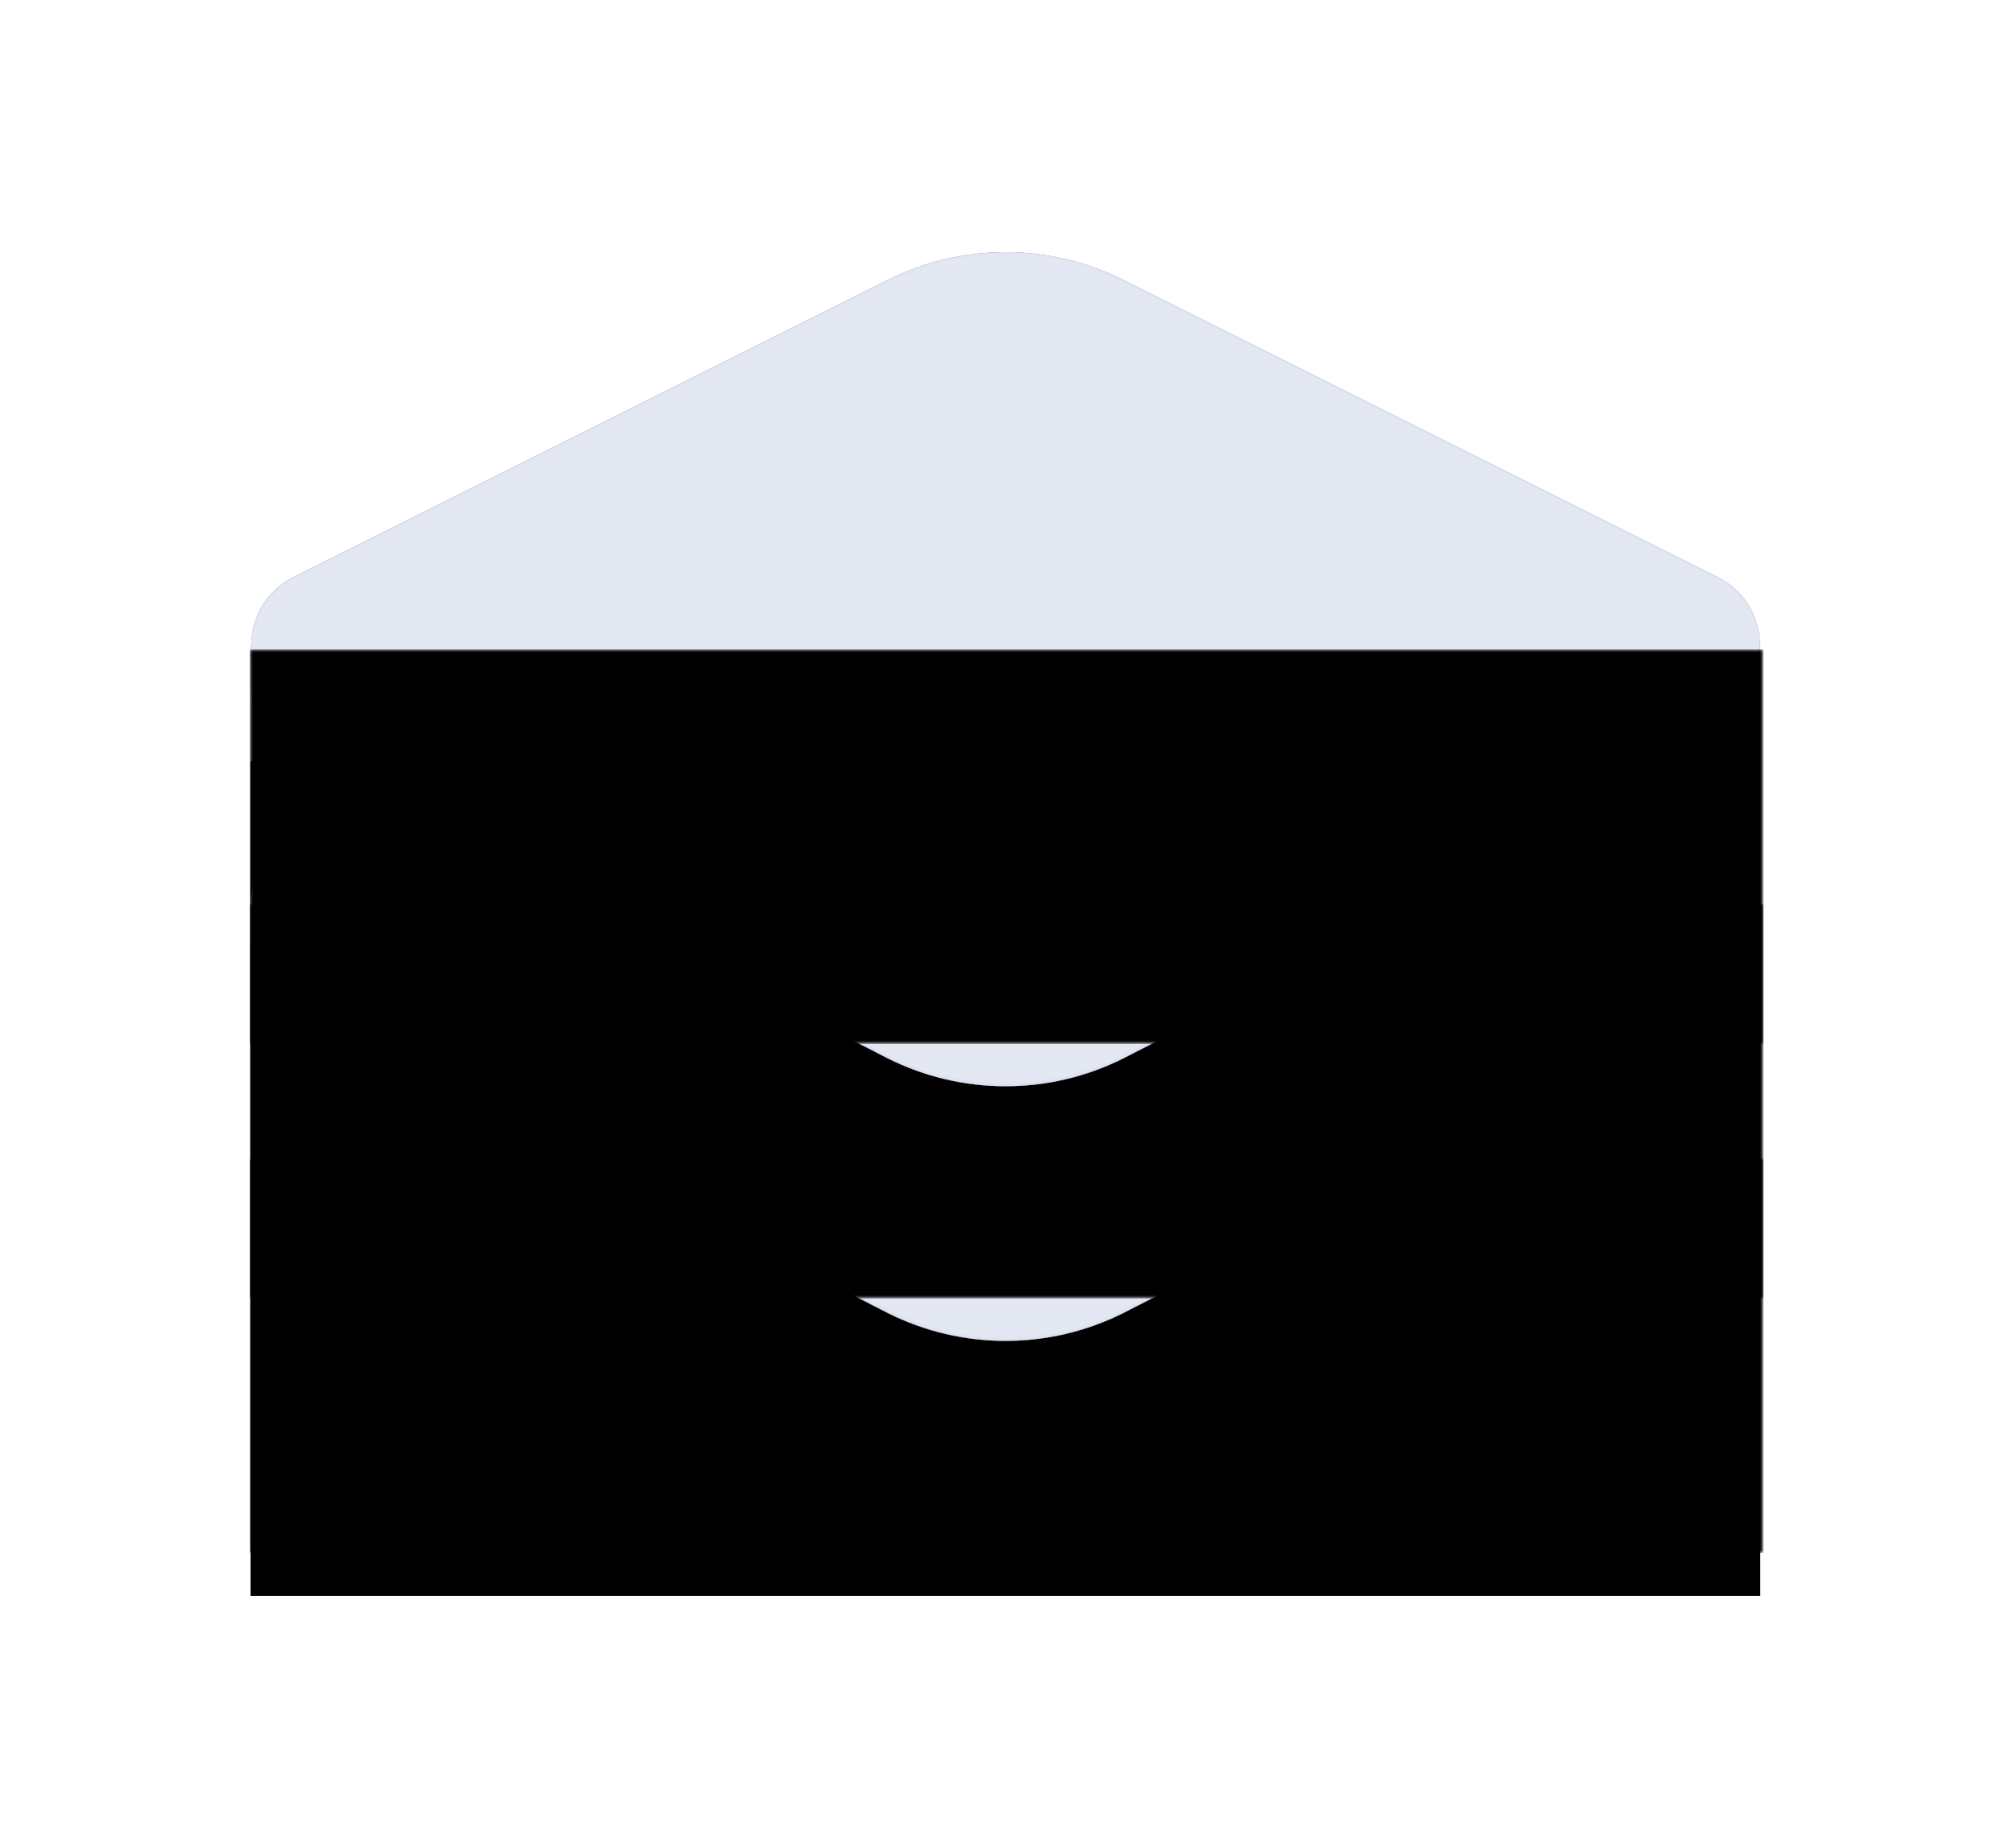
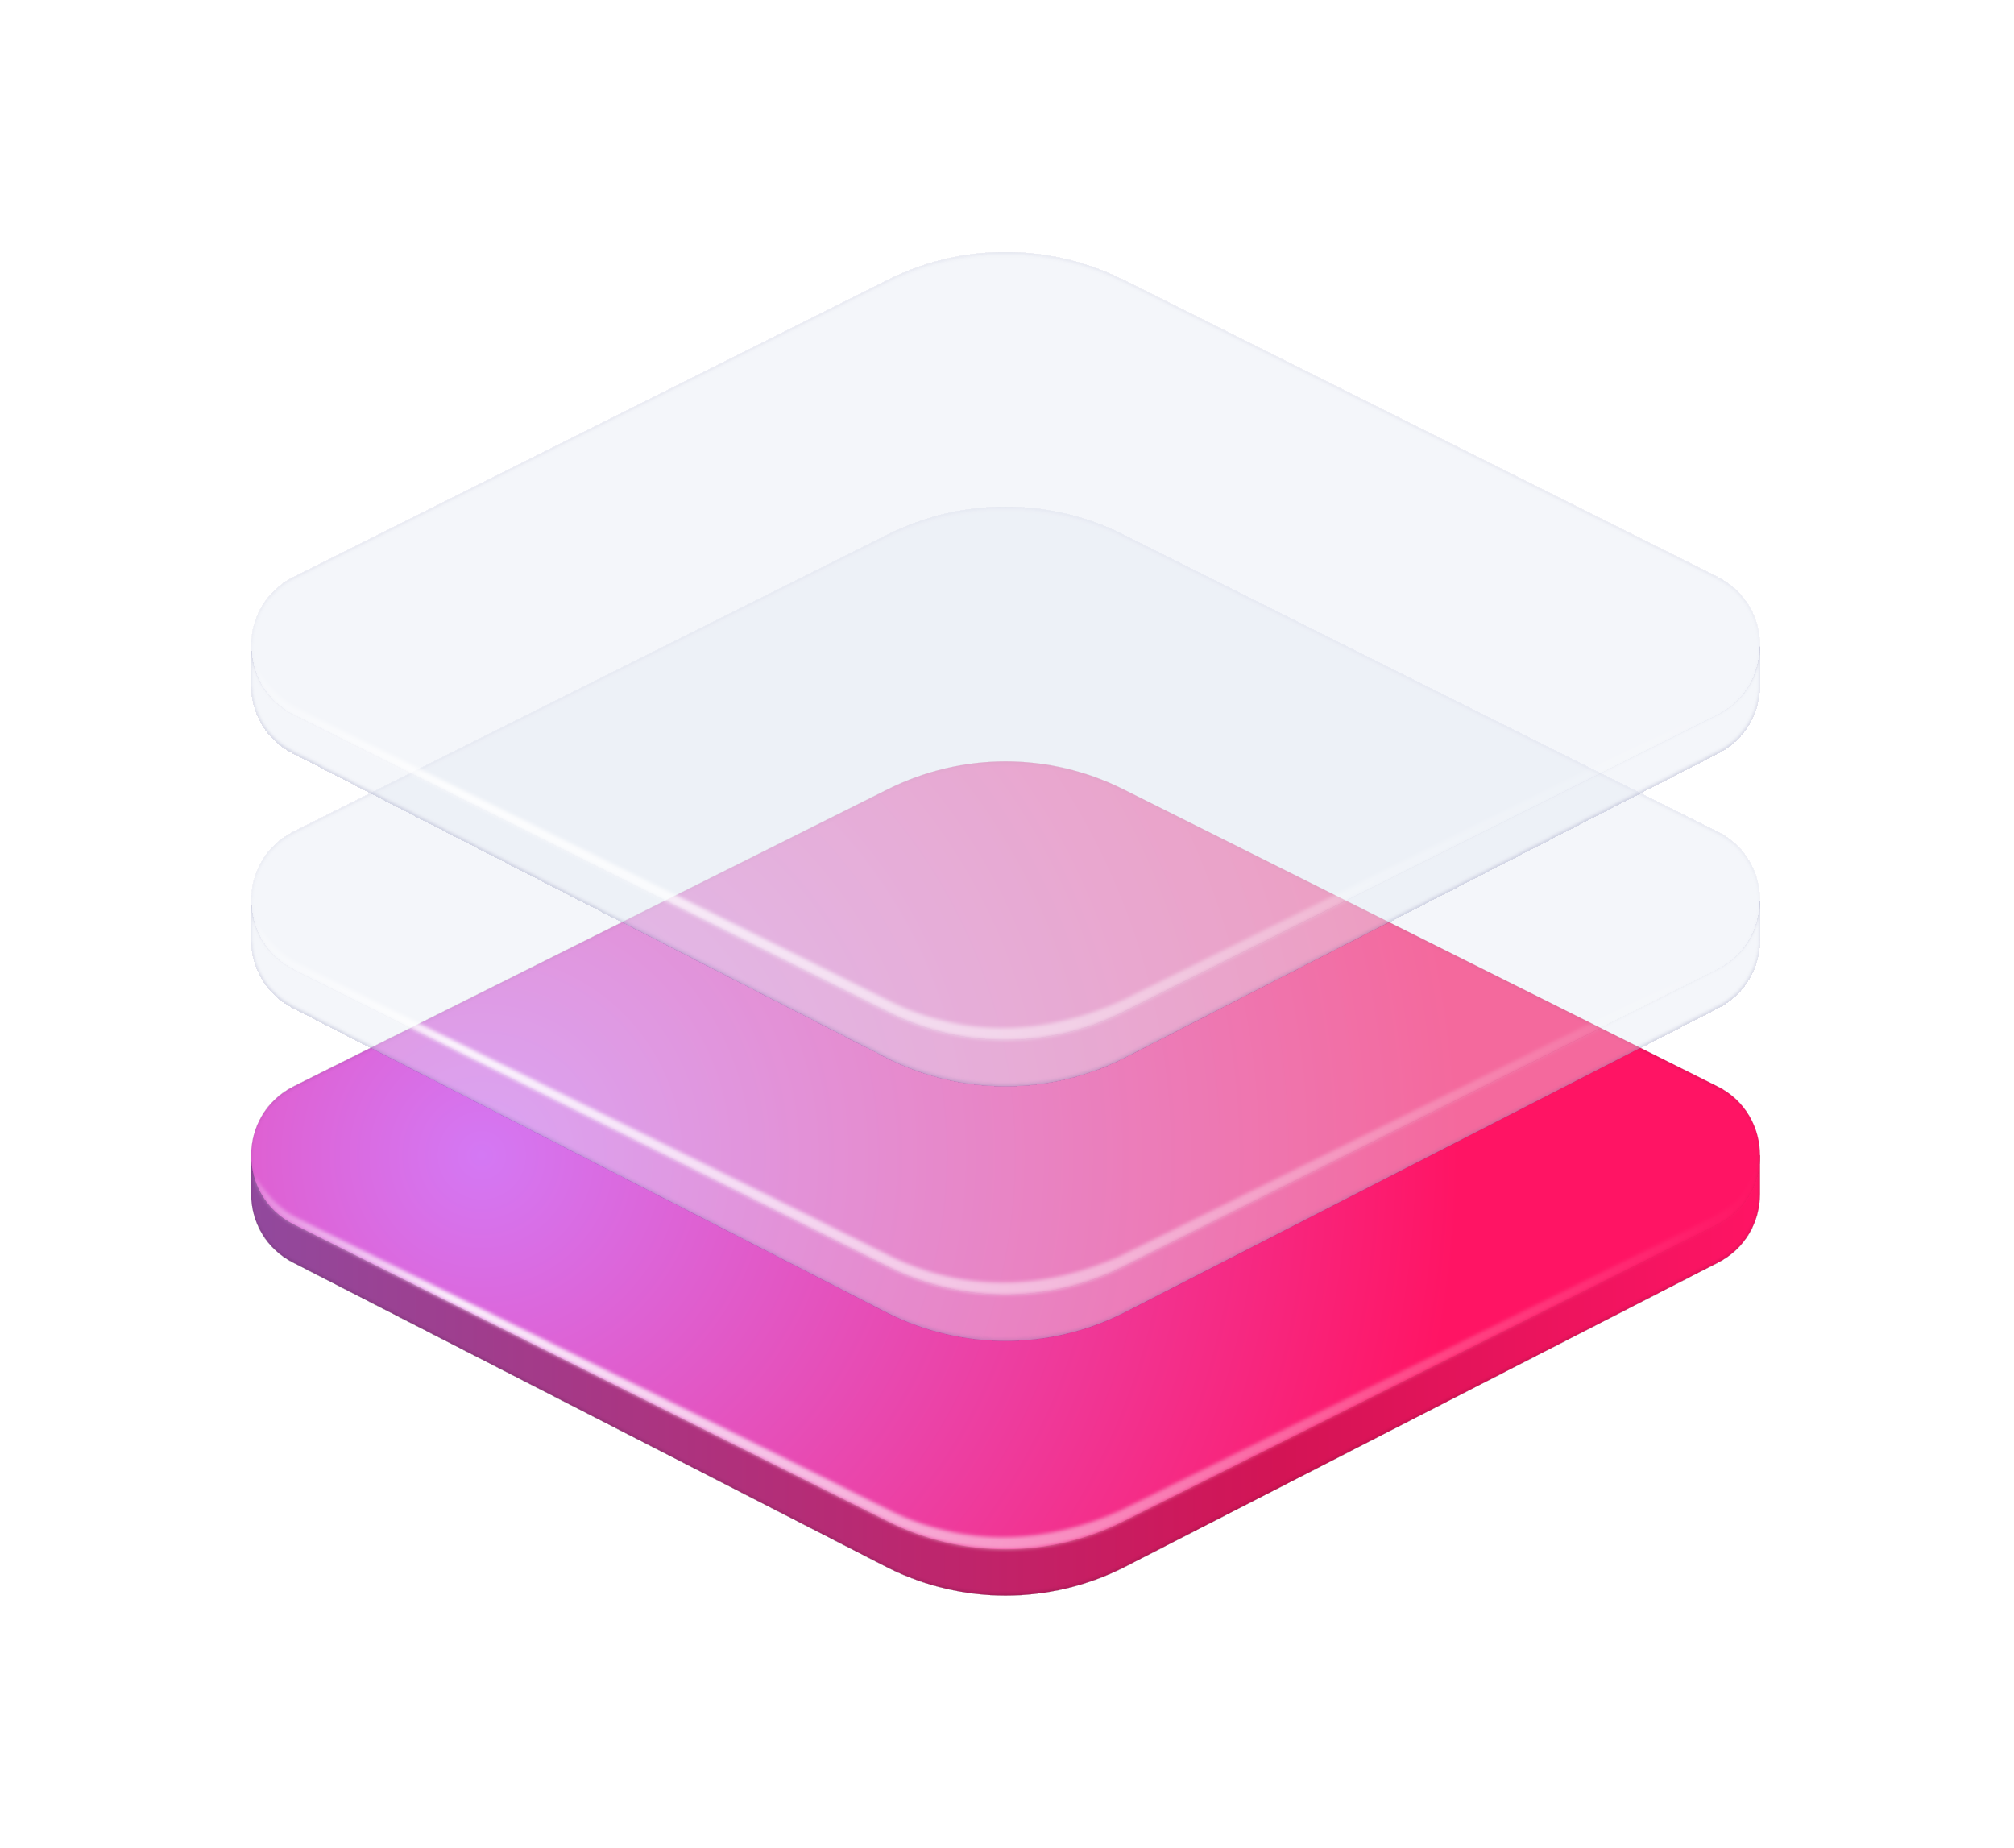
<svg xmlns="http://www.w3.org/2000/svg" width="436" height="400" viewBox="0 0 436 400" fill="none">
-   <g filter="url(#filter0_i_2354_11992)">
-     <path d="M243.121 339.413L371.754 273.424C377.91 270.346 380.992 264.418 381 258.486V250.123H54.378V258.486C54.385 264.418 57.467 270.346 63.624 273.424L192.257 339.413C208.267 347.418 227.111 347.418 243.121 339.413Z" fill="url(#paint0_linear_2354_11992)" />
+   <g filter="url(#filter0_i_452_2126)">
+     <path d="M243.121 339.413L371.754 273.424C377.91 270.346 380.992 264.418 381 258.486V250.123H54.378V258.486C54.385 264.418 57.467 270.346 63.624 273.424L192.257 339.413C208.267 347.418 227.111 347.418 243.121 339.413Z" fill="url(#paint0_linear_452_2126)" />
  </g>
-   <g filter="url(#filter1_i_2354_11992)">
-     <path d="M192.257 170.846C208.267 162.841 227.111 162.841 243.121 170.846L371.754 235.163C384.082 241.327 384.082 258.919 371.754 265.083L243.121 329.4C227.111 337.405 208.267 337.405 192.257 329.4L63.624 265.083C51.296 258.919 51.296 241.327 63.624 235.163L192.257 170.846Z" fill="url(#paint1_radial_2354_11992)" />
+   <g filter="url(#filter1_i_452_2126)">
+     <path d="M192.257 170.846C208.267 162.841 227.111 162.841 243.121 170.846L371.754 235.163C384.082 241.327 384.082 258.919 371.754 265.083L243.121 329.4C227.111 337.405 208.267 337.405 192.257 329.4L63.624 265.083C51.296 258.919 51.296 241.327 63.624 235.163L192.257 170.846Z" fill="url(#paint1_radial_452_2126)" />
  </g>
-   <g filter="url(#filter2_f_2354_11992)">
-     <path d="M243.121 329.4L371.754 265.083C377.366 262.277 380.423 257.104 380.926 251.718C377.24 260.153 375.712 260.663 371.051 263.435L242.723 326.927C239.069 328.564 229.137 332.818 217.049 332.818C204.96 332.818 195.723 328.564 192.496 326.927C151.272 306.276 67.594 265.425 63.624 263.309C59.653 261.194 56.151 256.425 54.896 254.304C56.01 258.715 58.919 262.731 63.624 265.083L192.257 329.4C208.267 337.405 227.111 337.405 243.121 329.4Z" fill="url(#paint2_linear_2354_11992)" />
+   <g filter="url(#filter2_f_452_2126)">
+     <path d="M243.121 329.4L371.754 265.083C377.366 262.277 380.423 257.104 380.926 251.718C377.24 260.153 375.712 260.663 371.051 263.435L242.723 326.927C239.069 328.564 229.137 332.818 217.049 332.818C204.96 332.818 195.723 328.564 192.496 326.927C151.272 306.276 67.594 265.425 63.624 263.309C59.653 261.194 56.151 256.425 54.896 254.304C56.01 258.715 58.919 262.731 63.624 265.083L192.257 329.4C208.267 337.405 227.111 337.405 243.121 329.4Z" fill="url(#paint2_linear_452_2126)" />
  </g>
-   <g filter="url(#filter3_bi_2354_11992)">
-     <path d="M192.257 115.717C208.267 107.712 227.111 107.712 243.121 115.717L371.754 180.033C384.082 186.197 384.082 203.789 371.754 209.953L243.121 274.27C227.111 282.275 208.267 282.275 192.257 274.27L63.624 209.953C51.296 203.789 51.296 186.197 63.624 180.033L192.257 115.717Z" fill="#E4E8F3" fillOpacity="0.4" />
+   <g filter="url(#filter3_bi_452_2126)">
+     <path d="M192.257 115.717C208.267 107.712 227.111 107.712 243.121 115.717L371.754 180.033C384.082 186.197 384.082 203.79 371.754 209.953L243.121 274.27C227.111 282.275 208.267 282.275 192.257 274.27L63.624 209.953C51.296 203.79 51.296 186.197 63.624 180.033L192.257 115.717Z" fill="#E4E8F3" fill-opacity="0.4" />
  </g>
-   <g filter="url(#filter4_bi_2354_11992)">
-     <path d="M54.378 194.993V203.356C54.385 209.288 57.467 215.216 63.624 218.294L192.257 284.284C208.267 292.288 227.111 292.288 243.121 284.284L371.754 218.294C377.91 215.216 380.992 209.288 381 203.356V195.03C380.987 200.957 377.906 206.878 371.754 209.953L243.121 274.27C227.111 282.275 208.267 282.275 192.257 274.27L63.624 209.953C57.46 206.871 54.378 200.932 54.378 194.993Z" fill="#E4E8F3" fillOpacity="0.4" />
+   <g filter="url(#filter4_bi_452_2126)">
+     <path d="M54.378 194.993V203.356C54.385 209.288 57.467 215.216 63.624 218.294L192.257 284.283C208.267 292.288 227.111 292.288 243.121 284.283L371.754 218.294C377.91 215.216 380.992 209.288 381 203.356V195.029C380.987 200.956 377.906 206.878 371.754 209.953L243.121 274.27C227.111 282.275 208.267 282.275 192.257 274.27L63.624 209.953C57.46 206.871 54.378 200.932 54.378 194.993Z" fill="#E4E8F3" fill-opacity="0.4" />
  </g>
-   <g filter="url(#filter5_f_2354_11992)">
-     <path d="M243.121 274.27L371.754 209.953C377.366 207.148 380.423 201.974 380.926 196.588C377.24 205.024 375.712 205.533 371.051 208.306L242.723 271.797C239.069 273.434 229.137 277.688 217.049 277.688C204.96 277.688 195.723 273.434 192.496 271.797C151.272 251.146 67.594 210.295 63.624 208.18C59.653 206.064 56.151 201.295 54.896 199.175C56.01 203.585 58.919 207.601 63.624 209.953L192.257 274.27C208.267 282.275 227.111 282.275 243.121 274.27Z" fill="url(#paint3_linear_2354_11992)" />
+   <g filter="url(#filter5_f_452_2126)">
+     <path d="M243.121 274.27L371.754 209.953C377.366 207.148 380.423 201.974 380.926 196.588C377.24 205.024 375.712 205.533 371.051 208.306L242.723 271.797C239.069 273.434 229.137 277.689 217.049 277.689C204.96 277.689 195.723 273.434 192.496 271.797C151.272 251.146 67.594 210.295 63.624 208.18C59.653 206.064 56.151 201.295 54.896 199.175C56.01 203.585 58.919 207.601 63.624 209.953L192.257 274.27C208.267 282.275 227.111 282.275 243.121 274.27Z" fill="url(#paint3_linear_452_2126)" />
  </g>
-   <g filter="url(#filter6_bi_2354_11992)">
-     <path d="M192.257 60.587C208.267 52.582 227.111 52.582 243.121 60.587L371.754 124.903C384.082 131.067 384.082 148.66 371.754 154.824L243.121 219.14C227.111 227.145 208.267 227.145 192.257 219.14L63.624 154.824C51.296 148.66 51.296 131.067 63.624 124.903L192.257 60.587Z" fill="#E4E8F3" fillOpacity="0.4" />
+   <g filter="url(#filter6_bi_452_2126)">
+     <path d="M192.257 60.587C208.267 52.582 227.111 52.582 243.121 60.587L371.754 124.903C384.082 131.067 384.082 148.66 371.754 154.824L243.121 219.14C227.111 227.145 208.267 227.145 192.257 219.14L63.624 154.824C51.296 148.66 51.296 131.067 63.624 124.903L192.257 60.587Z" fill="#E4E8F3" fill-opacity="0.4" />
  </g>
-   <g filter="url(#filter7_bi_2354_11992)">
-     <path d="M54.378 139.864V148.227C54.385 154.158 57.467 160.087 63.624 163.165L192.257 229.154C208.267 237.159 227.111 237.159 243.121 229.154L371.754 163.165C377.91 160.086 380.992 154.158 381 148.227V139.9C380.987 145.827 377.906 151.748 371.754 154.824L243.121 219.14C227.111 227.145 208.267 227.145 192.257 219.14L63.624 154.824C57.46 151.742 54.378 145.803 54.378 139.864Z" fill="#E4E8F3" fillOpacity="0.4" />
+   <g filter="url(#filter7_bi_452_2126)">
+     <path d="M54.378 139.864V148.227C54.385 154.158 57.467 160.087 63.624 163.165L192.257 229.154C208.267 237.159 227.111 237.159 243.121 229.154L371.754 163.165C377.91 160.086 380.992 154.158 381 148.227V139.9C380.987 145.827 377.906 151.748 371.754 154.824L243.121 219.14C227.111 227.145 208.267 227.145 192.257 219.14L63.624 154.824C57.46 151.742 54.378 145.803 54.378 139.864Z" fill="#E4E8F3" fill-opacity="0.4" />
  </g>
-   <g filter="url(#filter8_f_2354_11992)">
-     <path d="M243.121 219.14L371.754 154.824C377.366 152.018 380.423 146.844 380.926 141.458C377.24 149.894 375.712 150.403 371.051 153.176L242.723 216.667C239.069 218.304 229.137 222.559 217.049 222.559C204.96 222.559 195.723 218.304 192.496 216.667C151.272 196.016 67.594 155.165 63.624 153.05C59.653 150.935 56.151 146.165 54.896 144.045C56.01 148.455 58.919 152.472 63.624 154.824L192.257 219.14C208.267 227.145 227.111 227.145 243.121 219.14Z" fill="url(#paint4_linear_2354_11992)" />
+   <g filter="url(#filter8_f_452_2126)">
+     <path d="M243.121 219.14L371.754 154.824C377.366 152.018 380.423 146.844 380.926 141.458C377.24 149.894 375.712 150.404 371.051 153.176L242.723 216.667C239.069 218.304 229.137 222.559 217.049 222.559C204.96 222.559 195.723 218.304 192.496 216.667C151.272 196.016 67.594 155.166 63.624 153.05C59.653 150.935 56.151 146.165 54.896 144.045C56.01 148.456 58.919 152.472 63.624 154.824L192.257 219.14C208.267 227.145 227.111 227.145 243.121 219.14Z" fill="url(#paint4_linear_452_2126)" />
  </g>
  <defs>
-     <filter id="filter0_i_2354_11992" x="54.378" y="249.741" width="326.622" height="95.676" filterUnits="userSpaceOnUse" colorInterpolationFilters="sRGB">
-       <feFlood floodOpacity="0" result="BackgroundImageFix" />
+     <filter id="filter0_i_452_2126" x="54.378" y="249.741" width="326.622" height="95.676" filterUnits="userSpaceOnUse" color-interpolation-filters="sRGB">
+       <feFlood flood-opacity="0" result="BackgroundImageFix" />
      <feBlend mode="normal" in="SourceGraphic" in2="BackgroundImageFix" result="shape" />
      <feColorMatrix in="SourceAlpha" type="matrix" values="0 0 0 0 0 0 0 0 0 0 0 0 0 0 0 0 0 0 127 0" result="hardAlpha" />
      <feOffset dy="-0.382" />
      <feGaussianBlur stdDeviation="0.382" />
      <feComposite in2="hardAlpha" operator="arithmetic" k2="-1" k3="1" />
      <feColorMatrix type="matrix" values="0 0 0 0 0 0 0 0 0 0 0 0 0 0 0 0 0 0 0.15 0" />
-       <feBlend mode="darken" in2="shape" result="effect1_innerShadow_2354_11992" />
+       <feBlend mode="darken" in2="shape" result="effect1_innerShadow_452_2126" />
    </filter>
-     <filter id="filter1_i_2354_11992" x="54.378" y="164.843" width="326.622" height="170.942" filterUnits="userSpaceOnUse" colorInterpolationFilters="sRGB">
-       <feFlood floodOpacity="0" result="BackgroundImageFix" />
+     <filter id="filter1_i_452_2126" x="54.378" y="164.843" width="326.622" height="170.942" filterUnits="userSpaceOnUse" color-interpolation-filters="sRGB">
+       <feFlood flood-opacity="0" result="BackgroundImageFix" />
      <feBlend mode="normal" in="SourceGraphic" in2="BackgroundImageFix" result="shape" />
      <feColorMatrix in="SourceAlpha" type="matrix" values="0 0 0 0 0 0 0 0 0 0 0 0 0 0 0 0 0 0 127 0" result="hardAlpha" />
      <feOffset dy="0.382" />
      <feGaussianBlur stdDeviation="0.382" />
      <feComposite in2="hardAlpha" operator="arithmetic" k2="-1" k3="1" />
      <feColorMatrix type="matrix" values="0 0 0 0 0 0 0 0 0 0 0 0 0 0 0 0 0 0 0.1 0" />
-       <feBlend mode="darken" in2="shape" result="effect1_innerShadow_2354_11992" />
+       <feBlend mode="darken" in2="shape" result="effect1_innerShadow_452_2126" />
    </filter>
-     <filter id="filter2_f_2354_11992" x="54.133" y="250.954" width="327.556" height="85.212" filterUnits="userSpaceOnUse" colorInterpolationFilters="sRGB">
-       <feFlood floodOpacity="0" result="BackgroundImageFix" />
+     <filter id="filter2_f_452_2126" x="54.133" y="250.954" width="327.556" height="85.212" filterUnits="userSpaceOnUse" color-interpolation-filters="sRGB">
+       <feFlood flood-opacity="0" result="BackgroundImageFix" />
      <feBlend mode="normal" in="SourceGraphic" in2="BackgroundImageFix" result="shape" />
-       <feGaussianBlur stdDeviation="0.382" result="effect1_foregroundBlur_2354_11992" />
+       <feGaussianBlur stdDeviation="0.382" result="effect1_foregroundBlur_452_2126" />
    </filter>
-     <filter id="filter3_bi_2354_11992" x="39.11" y="94.445" width="357.158" height="201.096" filterUnits="userSpaceOnUse" colorInterpolationFilters="sRGB">
-       <feFlood floodOpacity="0" result="BackgroundImageFix" />
+     <filter id="filter3_bi_452_2126" x="39.11" y="94.445" width="357.158" height="201.096" filterUnits="userSpaceOnUse" color-interpolation-filters="sRGB">
+       <feFlood flood-opacity="0" result="BackgroundImageFix" />
      <feGaussianBlur in="BackgroundImageFix" stdDeviation="7.634" />
-       <feComposite in2="SourceAlpha" operator="in" result="effect1_backgroundBlur_2354_11992" />
-       <feBlend mode="normal" in="SourceGraphic" in2="effect1_backgroundBlur_2354_11992" result="shape" />
+       <feComposite in2="SourceAlpha" operator="in" result="effect1_backgroundBlur_452_2126" />
+       <feBlend mode="normal" in="SourceGraphic" in2="effect1_backgroundBlur_452_2126" result="shape" />
      <feColorMatrix in="SourceAlpha" type="matrix" values="0 0 0 0 0 0 0 0 0 0 0 0 0 0 0 0 0 0 127 0" result="hardAlpha" />
      <feOffset dy="0.382" />
      <feGaussianBlur stdDeviation="0.382" />
      <feComposite in2="hardAlpha" operator="arithmetic" k2="-1" k3="1" />
      <feColorMatrix type="matrix" values="0 0 0 0 0.343 0 0 0 0 0.352 0 0 0 0 0.579 0 0 0 0.1 0" />
-       <feBlend mode="darken" in2="shape" result="effect2_innerShadow_2354_11992" />
+       <feBlend mode="darken" in2="shape" result="effect2_innerShadow_452_2126" />
    </filter>
-     <filter id="filter4_bi_2354_11992" x="39.11" y="179.726" width="357.157" height="125.829" filterUnits="userSpaceOnUse" colorInterpolationFilters="sRGB">
-       <feFlood floodOpacity="0" result="BackgroundImageFix" />
+     <filter id="filter4_bi_452_2126" x="39.11" y="179.726" width="357.157" height="125.829" filterUnits="userSpaceOnUse" color-interpolation-filters="sRGB">
+       <feFlood flood-opacity="0" result="BackgroundImageFix" />
      <feGaussianBlur in="BackgroundImageFix" stdDeviation="7.634" />
-       <feComposite in2="SourceAlpha" operator="in" result="effect1_backgroundBlur_2354_11992" />
-       <feBlend mode="normal" in="SourceGraphic" in2="effect1_backgroundBlur_2354_11992" result="shape" />
+       <feComposite in2="SourceAlpha" operator="in" result="effect1_backgroundBlur_452_2126" />
+       <feBlend mode="normal" in="SourceGraphic" in2="effect1_backgroundBlur_452_2126" result="shape" />
      <feColorMatrix in="SourceAlpha" type="matrix" values="0 0 0 0 0 0 0 0 0 0 0 0 0 0 0 0 0 0 127 0" result="hardAlpha" />
      <feOffset dy="-0.382" />
      <feGaussianBlur stdDeviation="0.382" />
      <feComposite in2="hardAlpha" operator="arithmetic" k2="-1" k3="1" />
      <feColorMatrix type="matrix" values="0 0 0 0 0.341 0 0 0 0 0.353 0 0 0 0 0.58 0 0 0 0.25 0" />
-       <feBlend mode="darken" in2="shape" result="effect2_innerShadow_2354_11992" />
+       <feBlend mode="darken" in2="shape" result="effect2_innerShadow_452_2126" />
    </filter>
-     <filter id="filter5_f_2354_11992" x="54.133" y="195.825" width="327.556" height="85.212" filterUnits="userSpaceOnUse" colorInterpolationFilters="sRGB">
-       <feFlood floodOpacity="0" result="BackgroundImageFix" />
+     <filter id="filter5_f_452_2126" x="54.133" y="195.825" width="327.556" height="85.212" filterUnits="userSpaceOnUse" color-interpolation-filters="sRGB">
+       <feFlood flood-opacity="0" result="BackgroundImageFix" />
      <feBlend mode="normal" in="SourceGraphic" in2="BackgroundImageFix" result="shape" />
-       <feGaussianBlur stdDeviation="0.382" result="effect1_foregroundBlur_2354_11992" />
+       <feGaussianBlur stdDeviation="0.382" result="effect1_foregroundBlur_452_2126" />
    </filter>
-     <filter id="filter6_bi_2354_11992" x="39.11" y="39.316" width="357.158" height="201.096" filterUnits="userSpaceOnUse" colorInterpolationFilters="sRGB">
-       <feFlood floodOpacity="0" result="BackgroundImageFix" />
+     <filter id="filter6_bi_452_2126" x="39.11" y="39.316" width="357.158" height="201.096" filterUnits="userSpaceOnUse" color-interpolation-filters="sRGB">
+       <feFlood flood-opacity="0" result="BackgroundImageFix" />
      <feGaussianBlur in="BackgroundImageFix" stdDeviation="7.634" />
-       <feComposite in2="SourceAlpha" operator="in" result="effect1_backgroundBlur_2354_11992" />
-       <feBlend mode="normal" in="SourceGraphic" in2="effect1_backgroundBlur_2354_11992" result="shape" />
+       <feComposite in2="SourceAlpha" operator="in" result="effect1_backgroundBlur_452_2126" />
+       <feBlend mode="normal" in="SourceGraphic" in2="effect1_backgroundBlur_452_2126" result="shape" />
      <feColorMatrix in="SourceAlpha" type="matrix" values="0 0 0 0 0 0 0 0 0 0 0 0 0 0 0 0 0 0 127 0" result="hardAlpha" />
      <feOffset dy="0.382" />
      <feGaussianBlur stdDeviation="0.382" />
      <feComposite in2="hardAlpha" operator="arithmetic" k2="-1" k3="1" />
      <feColorMatrix type="matrix" values="0 0 0 0 0.343 0 0 0 0 0.352 0 0 0 0 0.579 0 0 0 0.1 0" />
-       <feBlend mode="darken" in2="shape" result="effect2_innerShadow_2354_11992" />
+       <feBlend mode="darken" in2="shape" result="effect2_innerShadow_452_2126" />
    </filter>
-     <filter id="filter7_bi_2354_11992" x="39.11" y="124.596" width="357.157" height="125.829" filterUnits="userSpaceOnUse" colorInterpolationFilters="sRGB">
-       <feFlood floodOpacity="0" result="BackgroundImageFix" />
+     <filter id="filter7_bi_452_2126" x="39.11" y="124.596" width="357.157" height="125.829" filterUnits="userSpaceOnUse" color-interpolation-filters="sRGB">
+       <feFlood flood-opacity="0" result="BackgroundImageFix" />
      <feGaussianBlur in="BackgroundImageFix" stdDeviation="7.634" />
-       <feComposite in2="SourceAlpha" operator="in" result="effect1_backgroundBlur_2354_11992" />
-       <feBlend mode="normal" in="SourceGraphic" in2="effect1_backgroundBlur_2354_11992" result="shape" />
+       <feComposite in2="SourceAlpha" operator="in" result="effect1_backgroundBlur_452_2126" />
+       <feBlend mode="normal" in="SourceGraphic" in2="effect1_backgroundBlur_452_2126" result="shape" />
      <feColorMatrix in="SourceAlpha" type="matrix" values="0 0 0 0 0 0 0 0 0 0 0 0 0 0 0 0 0 0 127 0" result="hardAlpha" />
      <feOffset dy="-0.382" />
      <feGaussianBlur stdDeviation="0.382" />
      <feComposite in2="hardAlpha" operator="arithmetic" k2="-1" k3="1" />
      <feColorMatrix type="matrix" values="0 0 0 0 0.341 0 0 0 0 0.353 0 0 0 0 0.58 0 0 0 0.25 0" />
-       <feBlend mode="darken" in2="shape" result="effect2_innerShadow_2354_11992" />
+       <feBlend mode="darken" in2="shape" result="effect2_innerShadow_452_2126" />
    </filter>
-     <filter id="filter8_f_2354_11992" x="54.133" y="140.695" width="327.556" height="85.212" filterUnits="userSpaceOnUse" colorInterpolationFilters="sRGB">
-       <feFlood floodOpacity="0" result="BackgroundImageFix" />
+     <filter id="filter8_f_452_2126" x="54.133" y="140.695" width="327.556" height="85.212" filterUnits="userSpaceOnUse" color-interpolation-filters="sRGB">
+       <feFlood flood-opacity="0" result="BackgroundImageFix" />
      <feBlend mode="normal" in="SourceGraphic" in2="BackgroundImageFix" result="shape" />
-       <feGaussianBlur stdDeviation="0.382" result="effect1_foregroundBlur_2354_11992" />
+       <feGaussianBlur stdDeviation="0.382" result="effect1_foregroundBlur_452_2126" />
    </filter>
-     <linearGradient id="paint0_linear_2354_11992" x1="54.378" y1="297.77" x2="381" y2="297.77" gradientUnits="userSpaceOnUse">
-       <stop stopColor="#91499D" />
-       <stop offset="0.682" stopColor="#D31455" />
-       <stop offset="1" stopColor="#FF1464" />
-       <stop offset="1" stopColor="#C25588" />
+     <linearGradient id="paint0_linear_452_2126" x1="54.378" y1="297.77" x2="381" y2="297.77" gradientUnits="userSpaceOnUse">
+       <stop stop-color="#91499D" />
+       <stop offset="0.682" stop-color="#D31455" />
+       <stop offset="1" stop-color="#FF1464" />
+       <stop offset="1" stop-color="#C25588" />
    </linearGradient>
-     <radialGradient id="paint1_radial_2354_11992" cx="0" cy="0" r="1" gradientUnits="userSpaceOnUse" gradientTransform="translate(104.789 250.123) scale(210.747 210.747)">
-       <stop stopColor="#D478F4" />
-       <stop offset="1" stopColor="#FF1464" />
+     <radialGradient id="paint1_radial_452_2126" cx="0" cy="0" r="1" gradientUnits="userSpaceOnUse" gradientTransform="translate(104.789 250.123) scale(210.747 210.747)">
+       <stop stop-color="#D478F4" />
+       <stop offset="1" stop-color="#FF1464" />
    </radialGradient>
-     <linearGradient id="paint2_linear_2354_11992" x1="54.896" y1="251.718" x2="380.926" y2="251.718" gradientUnits="userSpaceOnUse">
-       <stop stopColor="white" stopOpacity="0.24" />
-       <stop offset="0.13" stopColor="white" stopOpacity="0.866" />
-       <stop offset="0.49" stopColor="white" stopOpacity="0.495" />
-       <stop offset="1" stopColor="white" stopOpacity="0" />
+     <linearGradient id="paint2_linear_452_2126" x1="54.896" y1="251.718" x2="380.926" y2="251.718" gradientUnits="userSpaceOnUse">
+       <stop stop-color="white" stop-opacity="0.24" />
+       <stop offset="0.13" stop-color="white" stop-opacity="0.866" />
+       <stop offset="0.49" stop-color="white" stop-opacity="0.495" />
+       <stop offset="1" stop-color="white" stop-opacity="0" />
    </linearGradient>
-     <linearGradient id="paint3_linear_2354_11992" x1="54.896" y1="196.588" x2="380.926" y2="196.588" gradientUnits="userSpaceOnUse">
-       <stop stopColor="white" stopOpacity="0.24" />
-       <stop offset="0.13" stopColor="white" stopOpacity="0.866" />
-       <stop offset="0.49" stopColor="white" stopOpacity="0.495" />
-       <stop offset="1" stopColor="white" stopOpacity="0" />
+     <linearGradient id="paint3_linear_452_2126" x1="54.896" y1="196.588" x2="380.926" y2="196.588" gradientUnits="userSpaceOnUse">
+       <stop stop-color="white" stop-opacity="0.24" />
+       <stop offset="0.13" stop-color="white" stop-opacity="0.866" />
+       <stop offset="0.49" stop-color="white" stop-opacity="0.495" />
+       <stop offset="1" stop-color="white" stop-opacity="0" />
    </linearGradient>
-     <linearGradient id="paint4_linear_2354_11992" x1="54.896" y1="141.458" x2="380.926" y2="141.458" gradientUnits="userSpaceOnUse">
-       <stop stopColor="white" stopOpacity="0.24" />
-       <stop offset="0.13" stopColor="white" stopOpacity="0.866" />
-       <stop offset="0.49" stopColor="white" stopOpacity="0.495" />
-       <stop offset="1" stopColor="white" stopOpacity="0" />
+     <linearGradient id="paint4_linear_452_2126" x1="54.896" y1="141.458" x2="380.926" y2="141.458" gradientUnits="userSpaceOnUse">
+       <stop stop-color="white" stop-opacity="0.24" />
+       <stop offset="0.13" stop-color="white" stop-opacity="0.866" />
+       <stop offset="0.49" stop-color="white" stop-opacity="0.495" />
+       <stop offset="1" stop-color="white" stop-opacity="0" />
    </linearGradient>
  </defs>
</svg>
